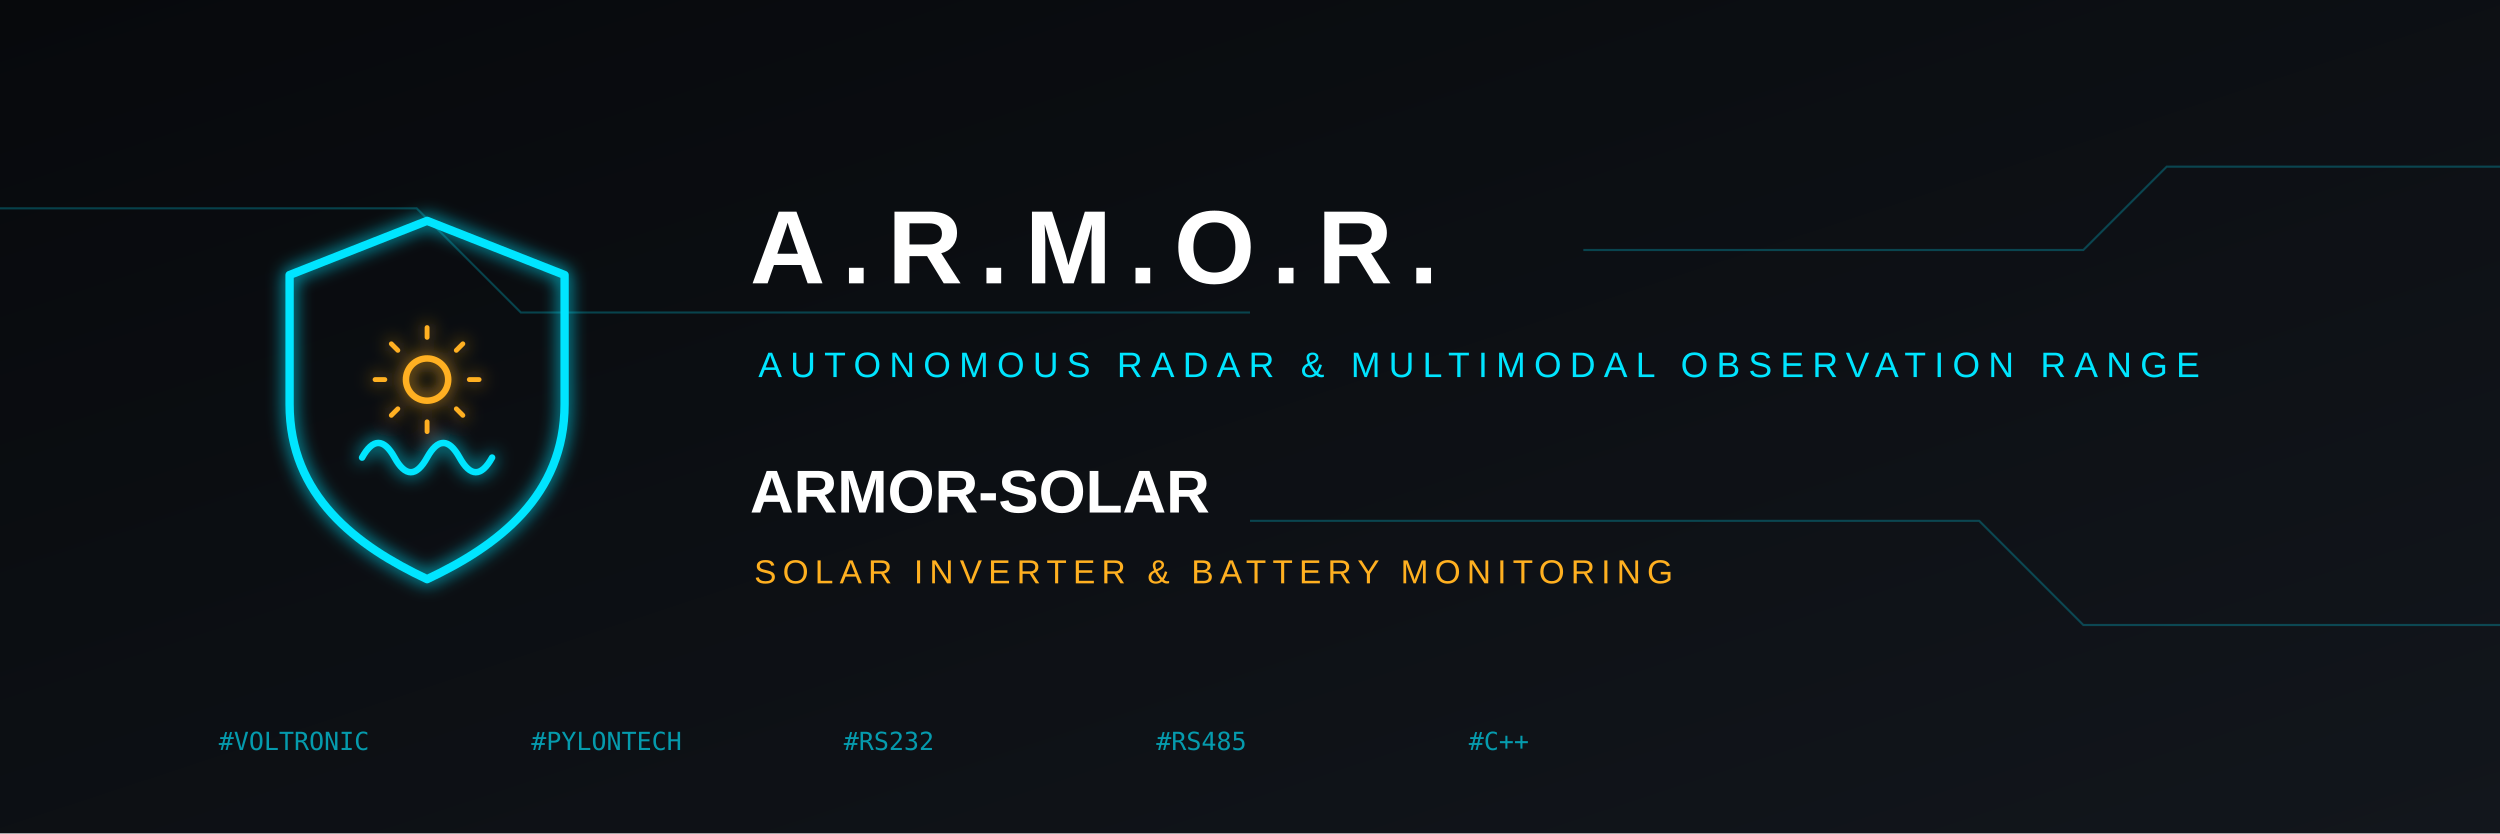
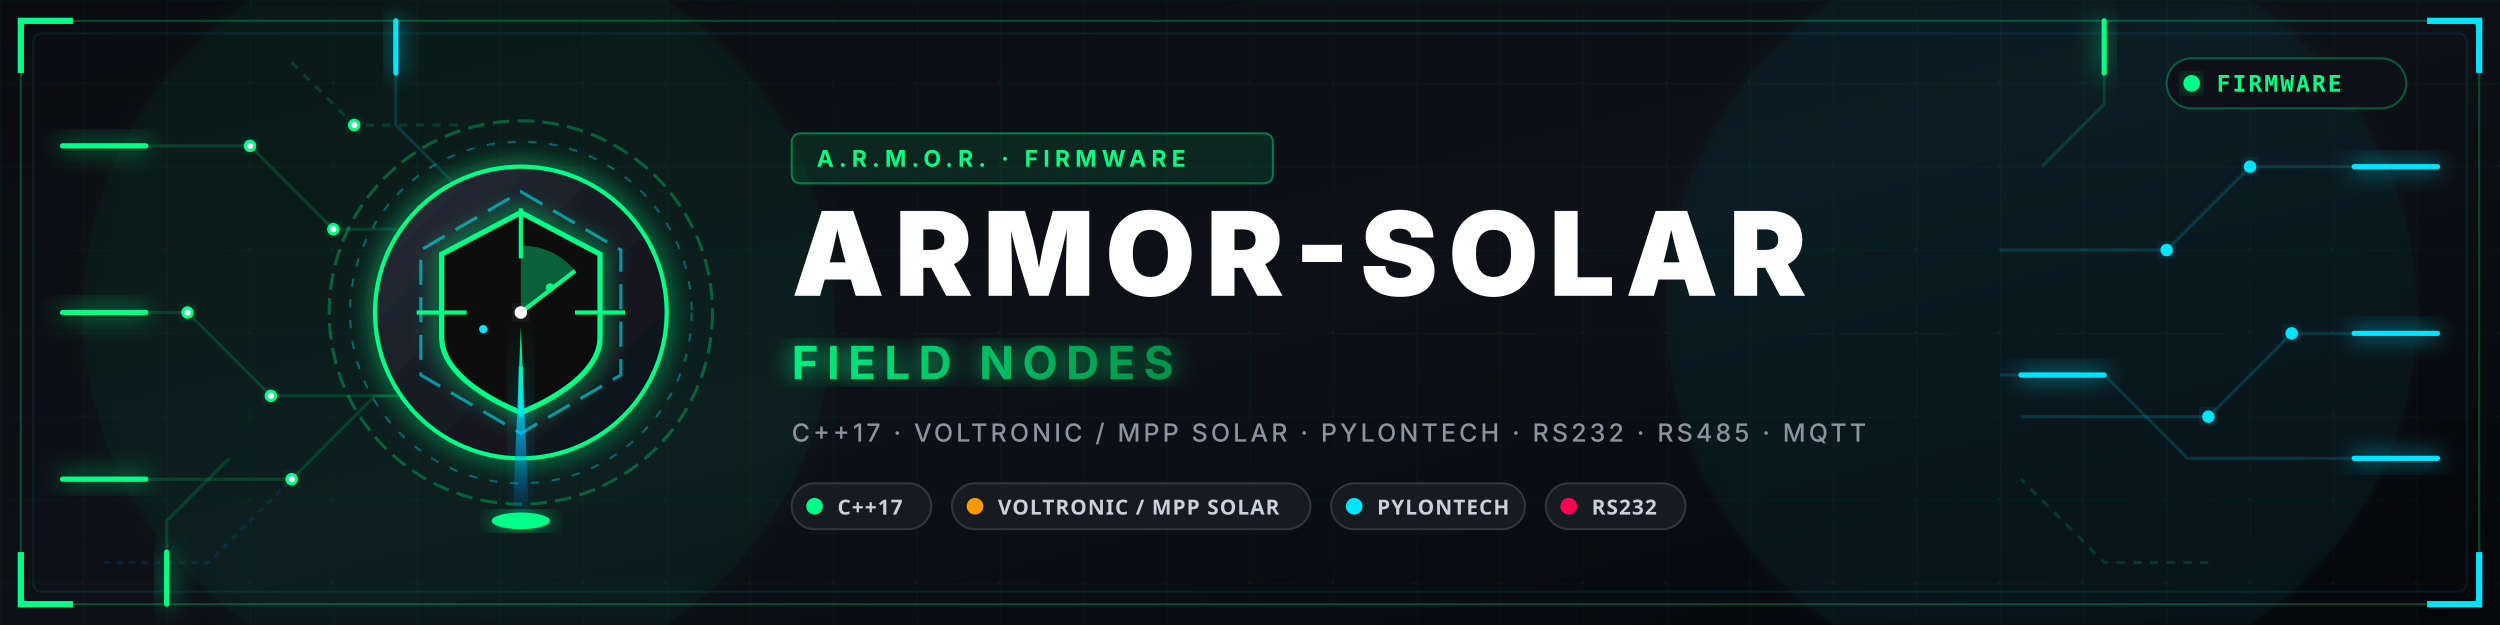
- <svg xmlns="http://www.w3.org/2000/svg" viewBox="0 0 1200 400" role="img" aria-labelledby="title desc">
+ <svg xmlns="http://www.w3.org/2000/svg" viewBox="0 0 1200 300" width="100%" height="100%">
  <defs>
-     <linearGradient id="bg" x1="0%" y1="0%" x2="100%" y2="100%">
-       <stop stop-color="#07090C" />
-       <stop offset="1" stop-color="#12161C" />
-     </linearGradient>
-     <filter id="g">
-       <feGaussianBlur stdDeviation="4" result="b" />
+     <linearGradient id="bgGlow" x1="0%" y1="0%" x2="100%" y2="100%">
+       <stop offset="0%" stop-color="#0A0C10" />
+       <stop offset="50%" stop-color="#0D1117" />
+       <stop offset="100%" stop-color="#05070A" />
+     </linearGradient>
+     <linearGradient id="cyanGlow" x1="0%" y1="0%" x2="100%" y2="0%">
+       <stop offset="0%" stop-color="#00E5FF" stop-opacity="0.8" />
+       <stop offset="100%" stop-color="#0088FF" stop-opacity="0.9" />
+     </linearGradient>
+     <linearGradient id="greenGlow" x1="0%" y1="0%" x2="100%" y2="0%">
+       <stop offset="0%" stop-color="#00FF88" stop-opacity="0.9" />
+       <stop offset="100%" stop-color="#00AA55" stop-opacity="0.8" />
+     </linearGradient>
+     <linearGradient id="laserBeam" x1="0%" y1="0%" x2="0%" y2="100%">
+       <stop offset="0%" stop-color="#00FF88" stop-opacity="1" />
+       <stop offset="40%" stop-color="#00E5FF" stop-opacity="0.8" />
+       <stop offset="100%" stop-color="#0077FF" stop-opacity="0" />
+     </linearGradient>
+     <linearGradient id="metalGradient" x1="0%" y1="0%" x2="100%" y2="100%">
+       <stop offset="0%" stop-color="#2A303C" />
+       <stop offset="50%" stop-color="#161B22" />
+       <stop offset="100%" stop-color="#0D1117" />
+     </linearGradient>
+     <filter id="glowCyan" x="-20%" y="-20%" width="140%" height="140%">
+       <feGaussianBlur stdDeviation="5" result="blur" />
      <feMerge>
-         <feMergeNode in="b" />
+         <feMergeNode in="blur" />
        <feMergeNode in="SourceGraphic" />
      </feMerge>
    </filter>
+     <filter id="glowGreen" x="-20%" y="-20%" width="140%" height="140%">
+       <feGaussianBlur stdDeviation="6" result="blur" />
+       <feMerge>
+         <feMergeNode in="blur" />
+         <feMergeNode in="SourceGraphic" />
+       </feMerge>
+     </filter>
+     <filter id="glowBeam" x="-30%" y="-30%" width="160%" height="160%">
+       <feGaussianBlur stdDeviation="8" result="blur" />
+       <feMerge>
+         <feMergeNode in="blur" />
+         <feMergeNode in="SourceGraphic" />
+       </feMerge>
+     </filter>
+     <pattern id="cyberGrid" width="40" height="40" patternUnits="userSpaceOnUse">
+       <path d="M 40 0 L 0 0 0 40" fill="none" stroke="#00FF88" stroke-opacity="0.03" stroke-width="1" />
+       <circle cx="40" cy="40" r="1" fill="#00FF88" fill-opacity="0.08" />
+     </pattern>
+     <g id="pcbNode">
+       <circle cx="0" cy="0" r="3" fill="#00FF88" filter="url(#glowGreen)" />
+       <circle cx="0" cy="0" r="1.5" fill="#FFFFFF" />
+     </g>
  </defs>
-   <rect width="1200" height="400" fill="url(#bg)" />
-   <g fill="none" stroke="#00E5FF" stroke-width="1" opacity=".25">
-     <path d="M0 100H200L250 150H600" />
-     <path d="M1200 300H1000L950 250H600" />
-     <path d="M1200 80H1040L1000 120H760" />
-   </g>
-   <g transform="translate(205 190)">
-     <g transform="scale(1.0)" filter="url(#g)" fill="none" stroke-linecap="round" stroke-linejoin="round" stroke="#00E5FF" stroke-width="4">
-       <path d="M0,-84 L66,-58 V4 C66,48 34,72 0,88 C-34,72 -66,48 -66,4 V-58 Z" />
-       <g transform="scale(.78) translate(0 4)" stroke-width="4">
-         <circle cy="-14" r="13" stroke="#FFB020" stroke-width="4" />
-         <path d="M0,-40 v-6 M0,12 v6 M-26,-14 h-6 M26,-14 h6 M-18,-32 l-4,-4 M18,-32 l4,-4 M-18,4 l-4,4 M18,4 l4,4" stroke="#FFB020" stroke-width="3" />
-         <path d="M-40,34 q10,-18 20,0 t20,0 t20,0 t20,0" stroke-width="4" />
-       </g>
-     </g>
-   </g>
-   <text x="360" y="136" font-family="Arial,sans-serif" font-size="50" font-weight="bold" fill="#FFF" letter-spacing="8">A.R.M.O.R.</text>
-   <text x="364" y="181" font-family="Arial,sans-serif" font-size="17" fill="#00E5FF" letter-spacing="4">AUTONOMOUS RADAR &amp; MULTIMODAL OBSERVATION RANGE</text>
-   <text x="360" y="246" font-family="Arial,sans-serif" font-size="29" font-weight="bold" fill="#FFF">ARMOR-SOLAR</text>
-   <text x="362" y="280" font-family="Arial,sans-serif" font-size="16" fill="#FFB020" letter-spacing="3">SOLAR INVERTER &amp; BATTERY MONITORING</text>
-   <g font-family="monospace" font-size="12" fill="#00E5FF" opacity=".65">
-     <text x="105" y="360">#VOLTRONIC</text>
-     <text x="255" y="360">#PYLONTECH</text>
-     <text x="405" y="360">#RS232</text>
-     <text x="555" y="360">#RS485</text>
-     <text x="705" y="360">#C++</text>
+   <rect width="1200" height="300" fill="url(#bgGlow)" />
+   <rect width="1200" height="300" fill="url(#cyberGrid)" />
+   <circle cx="220" cy="150" r="180" fill="#00FF88" fill-opacity="0.03" filter="url(#glowGreen)">
+     <animate attributeName="fill-opacity" values="0.02;0.05;0.02" dur="6s" repeatCount="indefinite" />
+   </circle>
+   <circle cx="980" cy="150" r="180" fill="#00E5FF" fill-opacity="0.03" filter="url(#glowCyan)">
+     <animate attributeName="fill-opacity" values="0.02;0.05;0.02" dur="6s" repeatCount="indefinite" />
+   </circle>
+   <rect x="10" y="10" width="1180" height="280" fill="none" stroke="#00FF88" stroke-opacity="0.25" stroke-width="1" rx="6" />
+   <rect x="16" y="16" width="1168" height="268" fill="none" stroke="#00E5FF" stroke-opacity="0.08" stroke-width="1" rx="4" />
+   <path d="M 10 35 L 10 10 L 35 10" fill="none" stroke="#00FF88" stroke-width="3">
+     <animate attributeName="stroke-opacity" values="0.6;1;0.6" dur="3s" repeatCount="indefinite" />
+   </path>
+   <path d="M 1190 35 L 1190 10 L 1165 10" fill="none" stroke="#00E5FF" stroke-width="3">
+     <animate attributeName="stroke-opacity" values="0.6;1;0.6" dur="3s" repeatCount="indefinite" />
+   </path>
+   <path d="M 10 265 L 10 290 L 35 290" fill="none" stroke="#00FF88" stroke-width="3">
+     <animate attributeName="stroke-opacity" values="0.6;1;0.6" dur="3s" repeatCount="indefinite" />
+   </path>
+   <path d="M 1190 265 L 1190 290 L 1165 290" fill="none" stroke="#00E5FF" stroke-width="3">
+     <animate attributeName="stroke-opacity" values="0.6;1;0.6" dur="3s" repeatCount="indefinite" />
+   </path>
+   <g stroke="#00FF88" stroke-opacity="0.15" stroke-width="1.5" fill="none">
+     <path d="M 30 70 L 120 70 L 160 110 L 240 110" />
+     <path d="M 30 150 L 90 150 L 130 190 L 220 190" />
+     <path d="M 30 230 L 140 230 L 180 190 L 210 190" />
+     <path d="M 80 290 L 80 250 L 110 220" />
+     <path d="M 190 10 L 190 60 L 220 90" stroke="#00E5FF" stroke-opacity="0.15" />
+     <path d="M 140 30 L 170 60 L 220 60" stroke-dasharray="4,4" />
+     <path d="M 50 270 L 100 270 L 140 230" stroke="#0077FF" stroke-opacity="0.15" stroke-dasharray="3,3" />
+   </g>
+   <g fill="none" stroke-linecap="round" stroke-linejoin="round">
+     <path d="M 30 70 L 120 70 L 160 110 L 240 110" stroke="#00FF88" stroke-width="2.5" stroke-dasharray="40, 240" filter="url(#glowGreen)">
+       <animate attributeName="stroke-dashoffset" values="280;0" dur="3s" repeatCount="indefinite" />
+     </path>
+     <path d="M 30 150 L 90 150 L 130 190 L 220 190" stroke="#00FF88" stroke-width="2.5" stroke-dasharray="40, 220" filter="url(#glowGreen)">
+       <animate attributeName="stroke-dashoffset" values="260;0" dur="3.5s" repeatCount="indefinite" />
+     </path>
+     <path d="M 30 230 L 140 230 L 180 190 L 210 190" stroke="#00FF88" stroke-width="2.5" stroke-dasharray="40, 230" filter="url(#glowGreen)">
+       <animate attributeName="stroke-dashoffset" values="270;0" dur="3.2s" repeatCount="indefinite" />
+     </path>
+     <path d="M 80 290 L 80 250 L 110 220" stroke="#00FF88" stroke-width="2.5" stroke-dasharray="25, 100" filter="url(#glowGreen)">
+       <animate attributeName="stroke-dashoffset" values="125;0" dur="2.5s" repeatCount="indefinite" />
+     </path>
+     <path d="M 190 10 L 190 60 L 220 90" stroke="#00E5FF" stroke-width="2.5" stroke-dasharray="25, 90" filter="url(#glowCyan)">
+       <animate attributeName="stroke-dashoffset" values="115;0" dur="2.8s" repeatCount="indefinite" />
+     </path>
+   </g>
+   <use href="#pcbNode" x="120" y="70" />
+   <use href="#pcbNode" x="160" y="110" />
+   <use href="#pcbNode" x="90" y="150" />
+   <use href="#pcbNode" x="130" y="190" />
+   <use href="#pcbNode" x="140" y="230" />
+   <use href="#pcbNode" x="170" y="60" />
+   <g stroke="#00E5FF" stroke-opacity="0.15" stroke-width="1.5" fill="none">
+     <path d="M 1170 80 L 1080 80 L 1040 120 L 960 120" />
+     <path d="M 1170 160 L 1100 160 L 1060 200 L 970 200" />
+     <path d="M 1170 220 L 1050 220 L 1010 180 M 1010 180 L 960 180" />
+     <path d="M 1010 10 L 1010 50 L 980 80" stroke="#00FF88" stroke-opacity="0.15" />
+     <path d="M 1060 270 L 1010 270 L 970 230" stroke="#00FF88" stroke-opacity="0.15" stroke-dasharray="4,4" />
+   </g>
+   <g fill="none" stroke-linecap="round" stroke-linejoin="round">
+     <path d="M 1170 80 L 1080 80 L 1040 120 L 960 120" stroke="#00E5FF" stroke-width="2.5" stroke-dasharray="40, 230" filter="url(#glowCyan)">
+       <animate attributeName="stroke-dashoffset" values="0;270" dur="3.5s" repeatCount="indefinite" />
+     </path>
+     <path d="M 1170 160 L 1100 160 L 1060 200 L 970 200" stroke="#00E5FF" stroke-width="2.5" stroke-dasharray="40, 240" filter="url(#glowCyan)">
+       <animate attributeName="stroke-dashoffset" values="0;280" dur="3.8s" repeatCount="indefinite" />
+     </path>
+     <path d="M 1170 220 L 1050 220 L 1010 180 M 1010 180 L 960 180" stroke="#00E5FF" stroke-width="2.5" stroke-dasharray="40, 250" filter="url(#glowCyan)">
+       <animate attributeName="stroke-dashoffset" values="0;290" dur="4s" repeatCount="indefinite" />
+     </path>
+     <path d="M 1010 10 L 1010 50 L 980 80" stroke="#00FF88" stroke-width="2.5" stroke-dasharray="25, 95" filter="url(#glowGreen)">
+       <animate attributeName="stroke-dashoffset" values="0;120" dur="2.6s" repeatCount="indefinite" />
+     </path>
+   </g>
+   <circle cx="1080" cy="80" r="3" fill="#00E5FF" filter="url(#glowCyan)" />
+   <circle cx="1040" cy="120" r="3" fill="#00E5FF" filter="url(#glowCyan)" />
+   <circle cx="1100" cy="160" r="3" fill="#00E5FF" filter="url(#glowCyan)" />
+   <circle cx="1060" cy="200" r="3" fill="#00E5FF" filter="url(#glowCyan)" />
+   <g transform="translate(250, 150)">
+     <g>
+       <circle cx="0" cy="0" r="92" fill="none" stroke="#00FF88" stroke-opacity="0.3" stroke-width="1.5" stroke-dasharray="8,4" />
+       <circle cx="0" cy="0" r="82" fill="none" stroke="#00E5FF" stroke-opacity="0.35" stroke-width="1" stroke-dasharray="4,6" />
+       <animateTransform attributeName="transform" type="rotate" from="0 0 0" to="360 0 0" dur="25s" repeatCount="indefinite" />
+     </g>
+     <circle cx="0" cy="0" r="70" fill="url(#metalGradient)" stroke="#00FF88" stroke-width="2" filter="url(#glowGreen)" />
+     <g>
+       <polygon points="0,-58 48,-30 48,30 0,58 -48,30 -48,-30" fill="none" stroke="#00E5FF" stroke-width="1.5" stroke-dasharray="12,6" opacity="0.6" />
+       <animateTransform attributeName="transform" type="rotate" from="360 0 0" to="0 0 0" dur="18s" repeatCount="indefinite" />
+     </g>
+     <path d="M 0 -48 L 38 -28 L 38 12 C 38 34 0 48 0 48 C 0 48 -38 34 -38 12 L -38 -28 Z" fill="#0A0C10" stroke="#00FF88" stroke-width="2.5" filter="url(#glowGreen)" />
+     <g>
+       <path d="M 0 0 L 26 -20 A 32 32 0 0 0 0 -32 Z" fill="#00FF88" fill-opacity="0.35" />
+       <line x1="0" y1="0" x2="26" y2="-20" stroke="#00FF88" stroke-width="2" />
+       <animateTransform attributeName="transform" type="rotate" from="0 0 0" to="360 0 0" dur="4s" repeatCount="indefinite" />
+     </g>
+     <circle cx="14" cy="-12" r="2" fill="#00FF88" filter="url(#glowGreen)">
+       <animate attributeName="opacity" values="0.2;1;0.2" dur="2s" repeatCount="indefinite" />
+     </circle>
+     <circle cx="-18" cy="8" r="2" fill="#00E5FF" filter="url(#glowCyan)">
+       <animate attributeName="opacity" values="1;0.2;1" dur="1.5s" repeatCount="indefinite" />
+     </circle>
+     <line x1="-50" y1="0" x2="-26" y2="0" stroke="#00FF88" stroke-width="2" />
+     <line x1="26" y1="0" x2="50" y2="0" stroke="#00FF88" stroke-width="2" />
+     <line x1="0" y1="-50" x2="0" y2="-26" stroke="#00FF88" stroke-width="2" />
+     <line x1="0" y1="26" x2="0" y2="50" stroke="#00FF88" stroke-width="2" />
+     <circle cx="0" cy="0" r="3" fill="#FFFFFF" filter="url(#glowGreen)">
+       <animate attributeName="opacity" values="0.4;1;0.4" dur="1.2s" repeatCount="indefinite" />
+     </circle>
+   </g>
+   <path d="M 250 157 L 246 250 L 254 250 Z" fill="url(#laserBeam)" filter="url(#glowBeam)">
+     <animate attributeName="opacity" values="0.3;1;0.3" dur="1.2s" repeatCount="indefinite" />
+   </path>
+   <ellipse cx="250" cy="250" rx="14" ry="4" fill="#00FF88" filter="url(#glowGreen)">
+     <animate attributeName="rx" values="10;18;10" dur="1.2s" repeatCount="indefinite" />
+     <animate attributeName="opacity" values="0.4;1;0.4" dur="1.2s" repeatCount="indefinite" />
+   </ellipse>
+   <g transform="translate(380, 0)">
+     <g transform="translate(0, 82)">
+       <rect x="0" y="-18" width="231" height="24" rx="4" fill="#00FF88" fill-opacity="0.1" stroke="#00FF88" stroke-opacity="0.4" stroke-width="1">
+         <animate attributeName="stroke-opacity" values="0.3;0.8;0.3" dur="4s" repeatCount="indefinite" />
+       </rect>
+       <text x="12" y="-2" font-family="'Inter', 'Segoe UI', 'Roboto', sans-serif" font-weight="700" font-size="11" fill="#00FF88" letter-spacing="2.5">A.R.M.O.R. · FIRMWARE</text>
+     </g>
+     <text x="0" y="142" font-family="'Inter', 'Segoe UI', 'Roboto', sans-serif" font-weight="900" font-size="56" fill="#FFFFFF" letter-spacing="5">ARMOR-SOLAR</text>
+     <text x="0" y="182" font-family="'Inter', 'Segoe UI', 'Roboto', sans-serif" font-weight="700" font-size="22" fill="url(#greenGlow)" letter-spacing="4" filter="url(#glowGreen)">FIELD NODES</text>
+     <text x="0" y="212" font-family="'Inter', 'Segoe UI', 'Roboto', sans-serif" font-weight="500" font-size="12" fill="#8B949E" letter-spacing="1.5">C++17 · VOLTRONIC / MPP SOLAR · PYLONTECH · RS232 · RS485 · MQTT</text>
+     <g transform="translate(0, 232)">
+       <rect x="0" y="0" width="67" height="22" rx="11" fill="#161B22" stroke="#30363D" stroke-width="1" />
+       <circle cx="11" cy="11" r="4" fill="#00FF88">
+         <animate attributeName="opacity" values="0.5;1;0.5" dur="2.0s" repeatCount="indefinite" />
+       </circle>
+       <text x="22" y="15" font-family="sans-serif" font-weight="600" font-size="10" fill="#C9D1D9" letter-spacing="0.5">C++17</text>
+       <rect x="77" y="0" width="172" height="22" rx="11" fill="#161B22" stroke="#30363D" stroke-width="1" />
+       <circle cx="88" cy="11" r="4" fill="#FF9900">
+         <animate attributeName="opacity" values="0.5;1;0.5" dur="2.2s" repeatCount="indefinite" />
+       </circle>
+       <text x="99" y="15" font-family="sans-serif" font-weight="600" font-size="10" fill="#C9D1D9" letter-spacing="0.5">VOLTRONIC / MPP SOLAR</text>
+       <rect x="259" y="0" width="93" height="22" rx="11" fill="#161B22" stroke="#30363D" stroke-width="1" />
+       <circle cx="270" cy="11" r="4" fill="#00E5FF">
+         <animate attributeName="opacity" values="0.5;1;0.5" dur="2.4s" repeatCount="indefinite" />
+       </circle>
+       <text x="281" y="15" font-family="sans-serif" font-weight="600" font-size="10" fill="#C9D1D9" letter-spacing="0.5">PYLONTECH</text>
+       <rect x="362" y="0" width="67" height="22" rx="11" fill="#161B22" stroke="#30363D" stroke-width="1" />
+       <circle cx="373" cy="11" r="4" fill="#FF0055">
+         <animate attributeName="opacity" values="0.5;1;0.5" dur="2.6s" repeatCount="indefinite" />
+       </circle>
+       <text x="384" y="15" font-family="sans-serif" font-weight="600" font-size="10" fill="#C9D1D9" letter-spacing="0.5">RS232</text>
+     </g>
+   </g>
+   <g transform="translate(1050, 42)">
+     <rect x="-10" y="-14" width="115" height="24" rx="12" fill="#0D1117" stroke="#00FF88" stroke-opacity="0.3" stroke-width="1" />
+     <circle cx="2" cy="-2" r="4" fill="#00FF88" filter="url(#glowGreen)">
+       <animate attributeName="opacity" values="0.3;1;0.3" dur="1.5s" repeatCount="indefinite" />
+     </circle>
+     <text x="14" y="2" font-family="monospace" font-weight="700" font-size="11" fill="#00FF88" letter-spacing="1">FIRMWARE</text>
  </g>
</svg>
